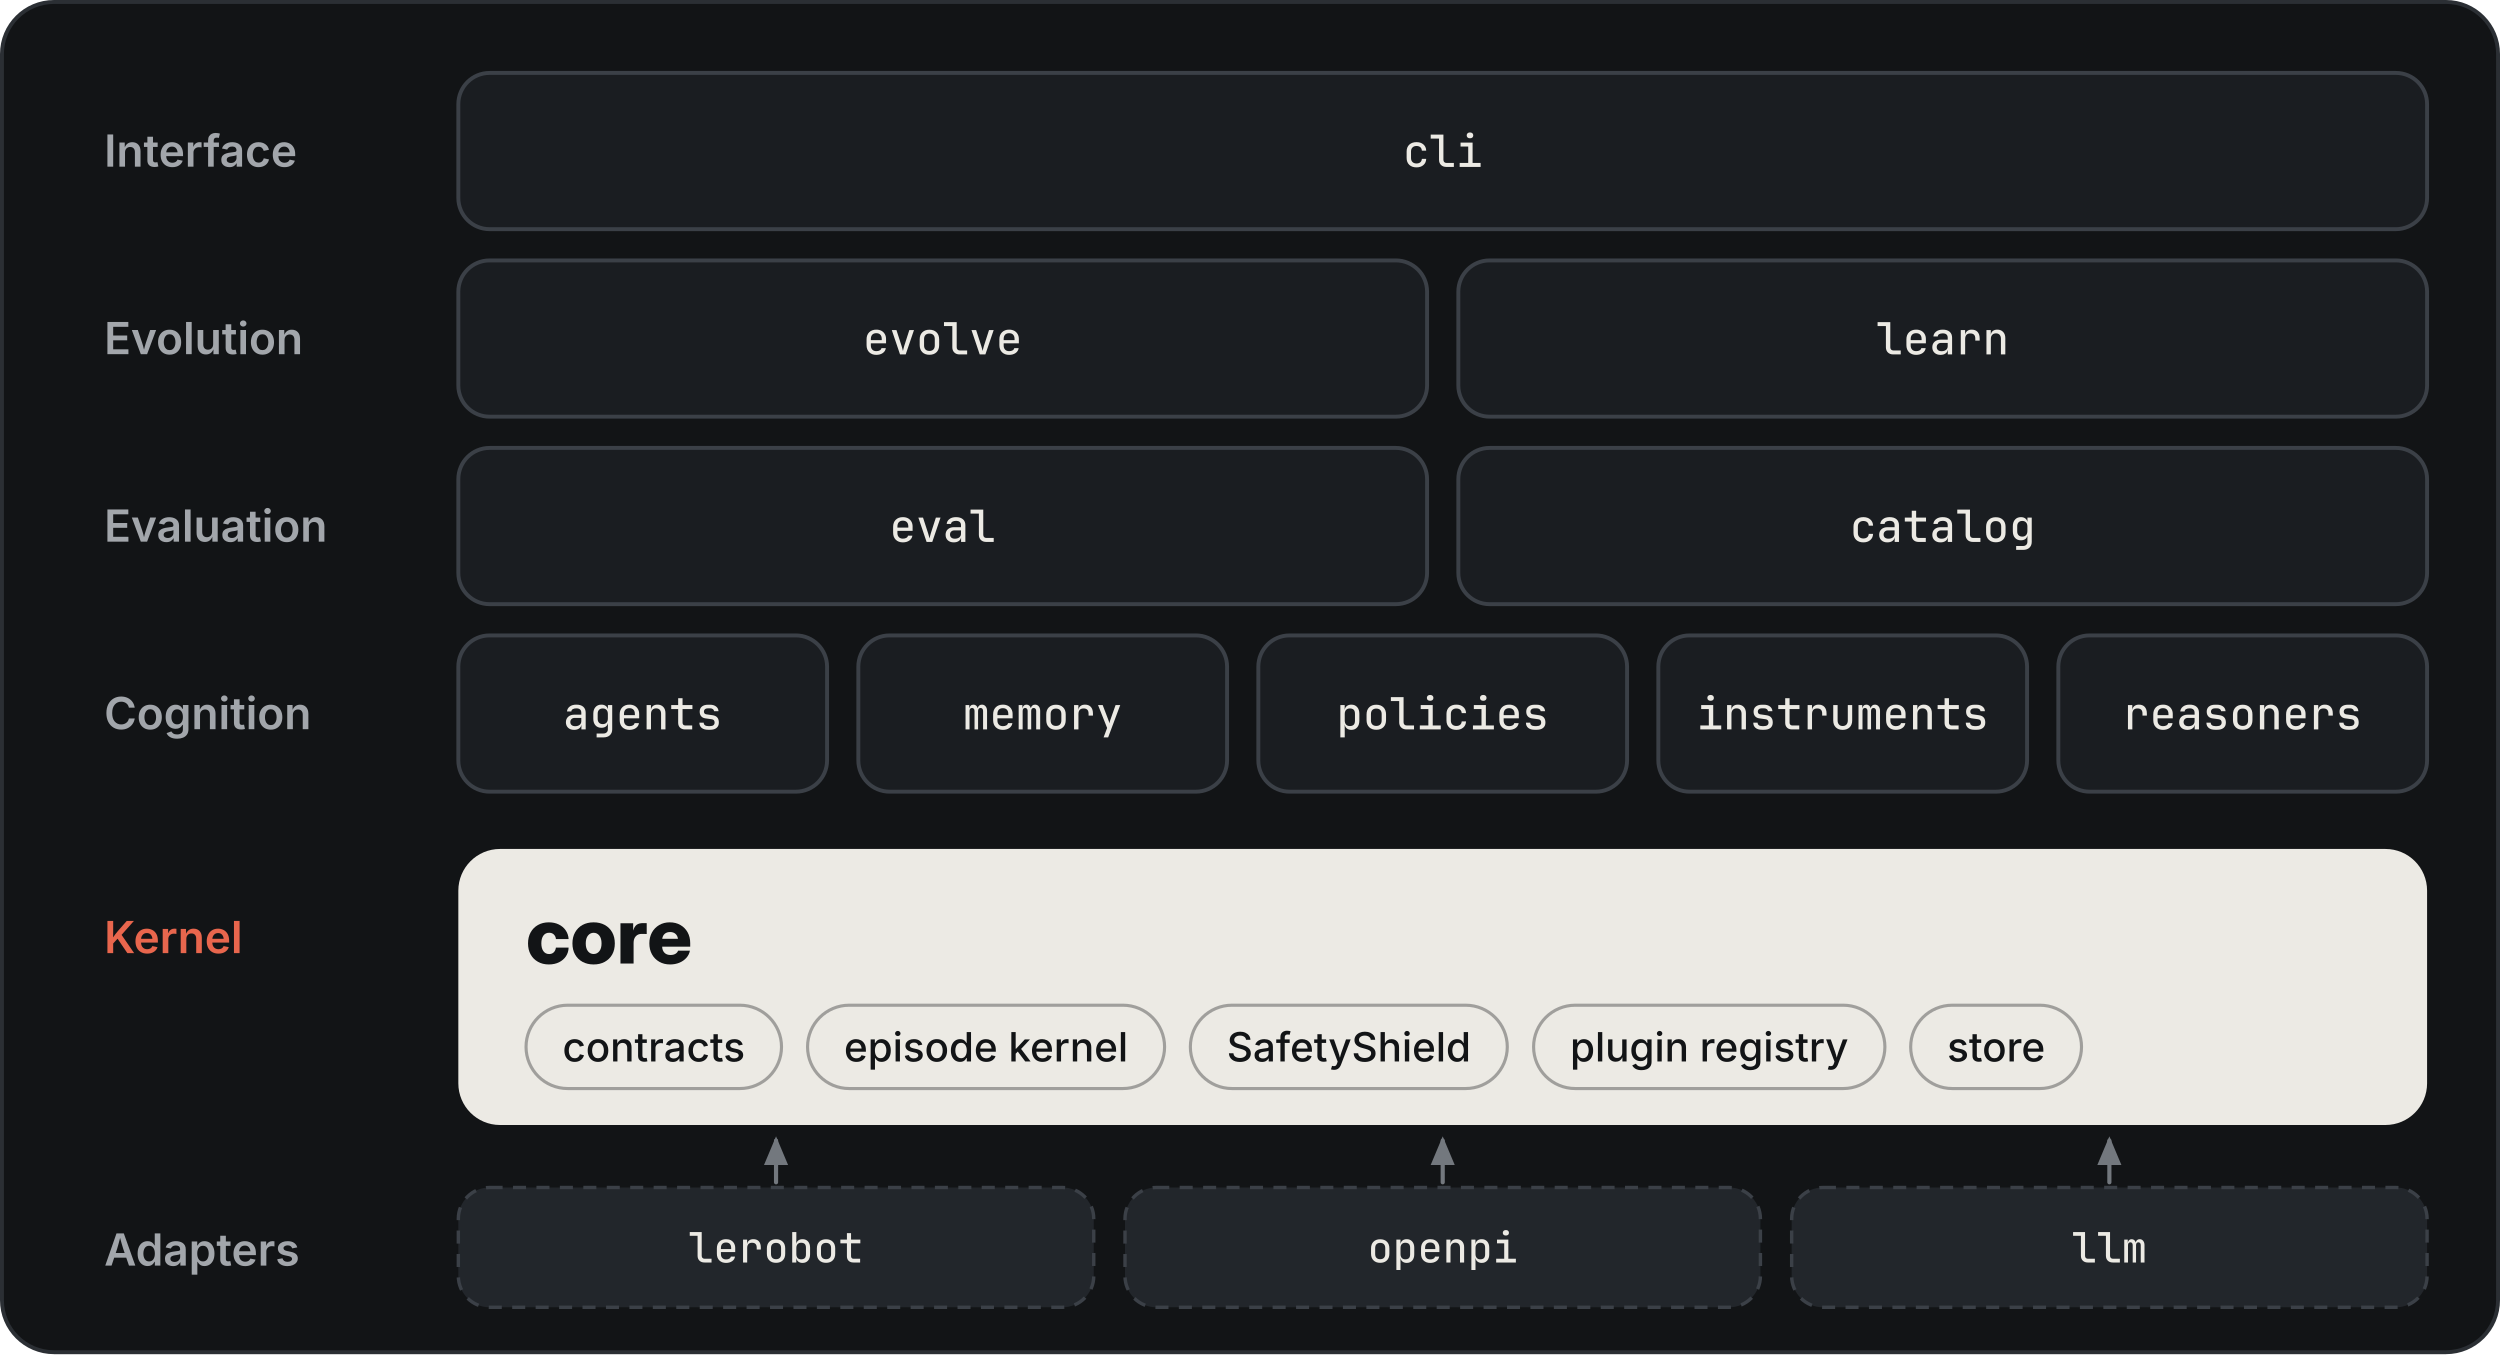
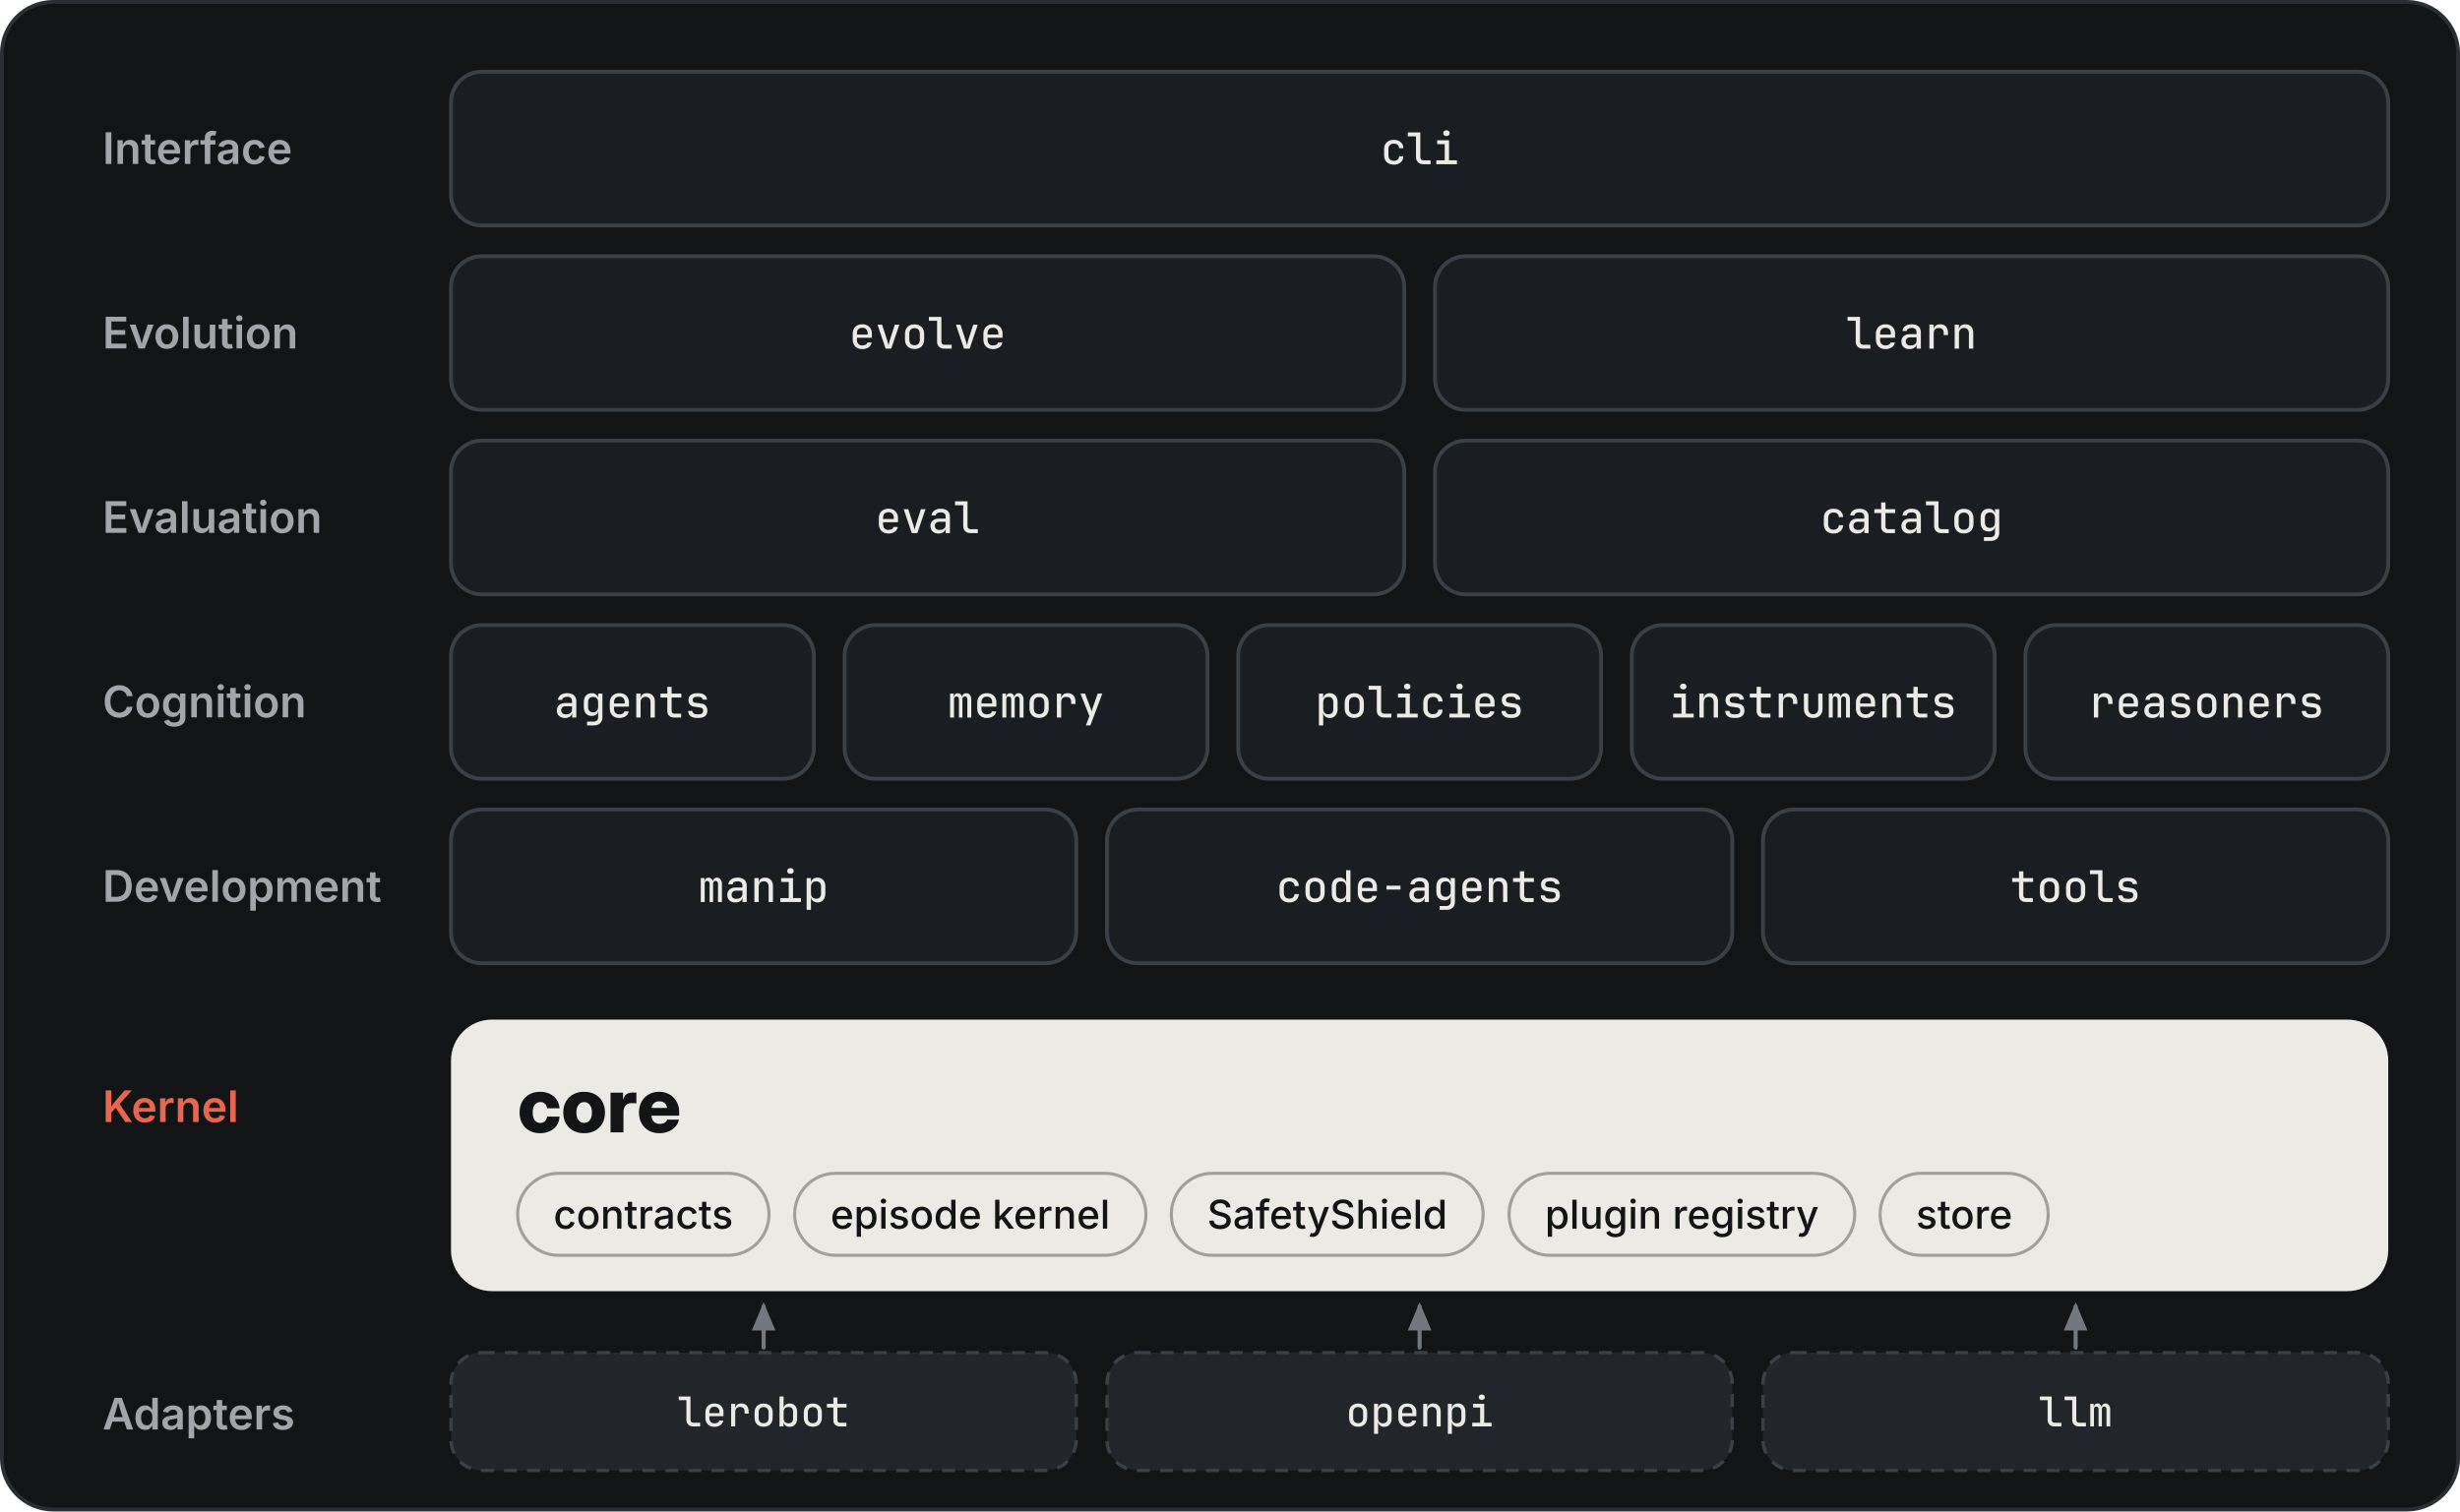
- <svg xmlns="http://www.w3.org/2000/svg" viewBox="0 0 960 520" width="960" height="520" role="img" aria-labelledby="t d">
+ <svg xmlns="http://www.w3.org/2000/svg" viewBox="0 0 960 590" width="960" height="590" role="img" aria-labelledby="t d">
  <defs>
    <path id="dx586" d="M598 -24Q434 -24 312 46Q189 115 120 239Q52 363 52 528Q52 692 120 816Q189 941 312 1010Q435 1080 598 1080Q745 1080 859 1024Q973 968 1040 869Q1108 770 1116 641H784Q776 716 728 762Q681 807 605 807Q508 807 454 732Q401 658 401 528Q401 398 455 324Q509 249 605 249Q681 249 727 295Q773 341 783 418H1116Q1112 289 1046 190Q979 90 864 33Q748 -24 598 -24Z" />
    <path id="dx614" d="M596 -24Q434 -24 312 47Q189 118 120 242Q52 367 52 528Q52 689 120 814Q189 938 310 1009Q431 1080 587 1080Q746 1080 866 1010Q987 941 1055 818Q1123 696 1123 536V443H388Q391 342 448 283Q506 224 608 224Q684 224 736 255Q787 286 806 338H1115Q1096 232 1023 150Q950 68 840 22Q729 -24 596 -24ZM390 649H802Q790 732 736 779Q682 826 596 826Q509 826 455 779Q401 732 390 649Z" />
    <path id="dx790" d="M608 -24Q442 -24 317 44Q192 112 122 236Q52 360 52 528Q52 694 122 818Q192 943 317 1012Q442 1080 608 1080Q773 1080 898 1012Q1024 943 1094 818Q1163 694 1163 528Q1163 360 1094 236Q1024 113 898 44Q773 -24 608 -24ZM608 250Q698 250 756 322Q815 394 815 528Q815 662 756 734Q698 806 608 806Q518 806 460 734Q401 662 401 528Q401 394 459 322Q517 250 608 250Z" />
    <path id="dx852" d="M96 0V1056H429V870H432Q461 971 522 1016Q584 1060 690 1060Q718 1060 740 1060Q763 1059 784 1058V774Q765 775 725 776Q685 777 648 777Q555 777 498 715Q440 653 440 541V0Z" />
    <path id="m397" d="M665 -25Q414 -25 265 92Q116 210 106 414H335Q345 292 440 234Q535 175 664 175Q806 175 899 241Q992 307 992 415Q992 512 910 560Q829 607 709 639L535 687Q352 736 250 832Q147 928 147 1081Q147 1210 216 1306Q286 1403 406 1456Q525 1510 675 1510Q828 1510 944 1456Q1061 1403 1128 1310Q1194 1216 1197 1098H975Q964 1200 880 1256Q797 1312 670 1312Q535 1312 455 1250Q375 1189 375 1094Q375 1023 418 980Q461 936 524 910Q586 885 643 870L788 832Q859 814 934 784Q1010 753 1074 704Q1138 656 1178 584Q1217 513 1217 412Q1217 286 1152 187Q1087 88 964 32Q840 -25 665 -25Z" />
    <path id="m507" d="M461 -25Q354 -25 268 14Q183 54 133 130Q83 206 83 316Q83 411 120 472Q157 534 219 570Q281 605 358 623Q434 641 513 650Q661 667 728 680Q795 692 795 751V757Q795 850 740 902Q686 953 581 953Q471 953 408 905Q345 857 322 800L115 854Q153 954 224 1015Q295 1076 386 1104Q478 1132 578 1132Q645 1132 721 1116Q797 1100 864 1058Q931 1017 973 940Q1015 863 1015 742V0H802V153H791Q758 87 678 31Q597 -25 461 -25ZM510 152Q599 152 663 188Q727 223 762 280Q796 337 796 403V546Q780 530 728 518Q675 507 617 499Q559 491 525 487Q432 474 366 436Q299 399 299 313Q299 233 358 192Q418 152 510 152Z" />
    <path id="m586" d="M618 -23Q460 -23 343 49Q226 121 161 250Q96 380 96 553Q96 727 161 858Q226 988 343 1060Q460 1132 618 1132Q792 1132 918 1044Q1045 957 1086 802L877 752Q854 839 788 892Q721 946 619 946Q518 946 452 893Q385 840 352 750Q320 661 320 553Q320 446 352 358Q385 269 452 216Q518 163 619 163Q723 163 791 218Q859 274 881 365L1089 315Q1048 157 921 67Q794 -23 618 -23Z" />
    <path id="m597" d="M564 -22Q428 -22 322 47Q217 116 156 246Q96 376 96 556Q96 738 157 867Q218 996 324 1064Q429 1132 564 1132Q668 1132 732 1098Q796 1063 832 1016Q867 970 886 936H898V1490H1118V0H904V175H886Q866 139 830 93Q793 47 729 12Q665 -22 564 -22ZM612 165Q752 165 827 274Q902 383 902 558Q902 732 828 838Q754 945 612 945Q515 945 450 894Q386 843 354 756Q321 668 321 558Q321 447 354 358Q387 269 452 217Q517 165 612 165Z" />
    <path id="m614" d="M630 -23Q465 -23 345 48Q225 119 160 248Q96 377 96 551Q96 723 160 854Q223 985 339 1058Q455 1132 611 1132Q738 1132 852 1076Q967 1019 1038 896Q1110 772 1110 570V492H317Q323 330 409 244Q495 159 632 159Q724 159 790 199Q857 239 886 317L1093 268Q1053 137 931 57Q809 -23 630 -23ZM318 656H892Q880 788 810 869Q739 950 612 950Q480 950 404 864Q327 777 318 656Z" />
    <path id="m647" d="M702 1118V939H452V0H232V939H20V1118H232V1246Q232 1350 278 1420Q325 1490 400 1525Q476 1560 565 1560Q631 1560 678 1550Q726 1539 749 1530L698 1352Q682 1356 658 1362Q634 1368 600 1368Q521 1368 486 1329Q452 1290 452 1216V1118Z" />
    <path id="m658" d="M616 -442Q422 -442 305 -371Q188 -300 141 -199L325 -112Q345 -144 378 -180Q412 -215 468 -240Q525 -265 615 -265Q742 -265 822 -204Q902 -144 902 -15V203H883Q863 166 828 123Q792 80 728 48Q665 17 563 17Q431 17 326 79Q220 141 158 262Q96 384 96 563Q96 741 158 868Q219 996 325 1064Q431 1132 566 1132Q669 1132 734 1098Q798 1063 834 1017Q871 971 890 936H906V1118H1121V-16Q1121 -163 1054 -257Q987 -351 873 -396Q759 -442 616 -442ZM614 200Q754 200 828 297Q903 394 903 566Q903 734 830 840Q756 945 614 945Q517 945 452 894Q386 844 354 758Q321 673 321 566Q321 402 396 301Q470 200 614 200Z" />
    <path id="m670" d="M368 662V0H148V1490H366V917Q419 1028 504 1080Q589 1132 704 1132Q875 1132 980 1024Q1085 917 1085 710V0H864V683Q864 804 801 872Q738 940 628 940Q516 940 442 868Q368 795 368 662Z" />
    <path id="m689" d="M148 0V1118H368V0ZM259 1289Q202 1289 162 1327Q121 1365 121 1419Q121 1474 162 1512Q202 1550 259 1550Q316 1550 357 1512Q398 1474 398 1419Q398 1365 357 1327Q316 1289 259 1289Z" />
    <path id="m727" d="M148 0V1490H368V646H388L829 1118H1093L643 636L1124 0H852L475 501L368 394V0Z" />
    <path id="m736" d="M368 1490V0H148V1490Z" />
    <path id="m773" d="M368 662V0H148V1118H358L359 903Q411 1021 498 1076Q586 1132 704 1132Q875 1132 980 1024Q1084 917 1084 710V0H864V683Q864 804 801 872Q738 940 628 940Q516 940 442 868Q368 795 368 662Z" />
    <path id="m790" d="M618 -23Q461 -23 344 49Q226 121 161 250Q96 380 96 553Q96 727 161 858Q226 988 344 1060Q461 1132 618 1132Q776 1132 894 1060Q1011 988 1076 858Q1141 727 1141 553Q1141 380 1076 250Q1011 121 894 49Q776 -23 618 -23ZM618 163Q720 163 786 216Q853 270 886 358Q918 447 918 553Q918 660 886 750Q853 839 786 892Q720 946 618 946Q517 946 451 892Q385 839 352 750Q320 660 320 553Q320 447 352 358Q385 270 451 216Q517 163 618 163Z" />
    <path id="m843" d="M148 -418V1118H362V936H380Q399 970 434 1016Q470 1063 534 1098Q598 1132 703 1132Q837 1132 942 1064Q1048 996 1109 867Q1170 738 1170 556Q1170 376 1110 246Q1050 116 944 47Q839 -22 703 -22Q601 -22 537 12Q473 47 436 93Q400 139 380 175H368V-418ZM654 165Q750 165 814 217Q879 269 912 358Q945 447 945 558Q945 668 912 756Q880 843 816 894Q751 945 654 945Q512 945 438 838Q364 732 364 558Q364 383 439 274Q514 165 654 165Z" />
    <path id="m852" d="M148 0V1118H361V938H373Q403 1029 480 1082Q558 1134 656 1134Q677 1134 704 1132Q732 1130 749 1128V918Q737 921 703 926Q669 930 634 930Q519 930 444 860Q368 789 368 679V0Z" />
    <path id="m871" d="M549 -23Q367 -23 248 56Q128 134 98 283L305 326Q350 155 551 155Q658 155 720 200Q783 244 783 306Q783 412 626 447L438 490Q130 559 130 799Q130 899 186 974Q241 1049 338 1090Q436 1132 563 1132Q744 1132 847 1054Q950 977 986 853L789 810Q768 869 716 914Q664 958 565 958Q474 958 413 917Q352 876 352 813Q352 757 392 722Q433 688 525 667L705 627Q1010 558 1010 325Q1010 223 952 144Q893 66 789 22Q685 -23 549 -23Z" />
    <path id="m889" d="M626 1118V939H403V302Q403 235 432 204Q460 172 525 172Q543 172 570 176Q598 180 618 184L657 8Q622 -4 582 -10Q541 -15 503 -15Q351 -15 267 64Q183 142 183 284V939H20V1118H183V1384H403V1118Z" />
    <path id="m915" d="M529 -14Q358 -14 253 94Q148 201 148 408V1118H368V435Q368 314 432 246Q495 178 604 178Q716 178 790 250Q864 323 864 456V1118H1085V0H874L873 217Q820 95 732 40Q645 -14 529 -14Z" />
    <path id="m998" d="M133 -402 187 -223 212 -229Q297 -252 356 -224Q416 -195 447 -87L471 -5L46 1118H284L505 483Q530 409 549 337Q568 265 586 193Q605 265 625 338Q645 410 671 483L896 1118H1132L646 -155Q595 -289 508 -358Q422 -426 287 -426Q235 -426 194 -418Q154 -411 133 -402Z" />
    <path id="mono189" d="M249 -10Q164 -10 114 38Q65 85 65 162Q65 239 116 286Q168 333 252 333H413V375Q413 476 301 476Q251 476 220 458Q190 439 188 406H90Q95 473 151 516Q207 560 301 560Q402 560 457 512Q512 464 512 377V0H415V101H413Q406 50 362 20Q319 -10 249 -10ZM275 73Q338 73 376 104Q413 134 413 187V260H261Q218 260 192 234Q165 209 165 167Q165 124 194 98Q223 73 275 73Z" />
    <path id="mono214" d="M337 -10Q275 -10 235 21Q195 52 186 107V0H88V730H187V572L185 444Q194 498 234 529Q275 560 337 560Q419 560 468 504Q517 449 517 354V196Q517 101 468 46Q419 -10 337 -10ZM302 76Q357 76 388 104Q418 133 418 197V353Q418 417 388 446Q357 474 302 474Q249 474 218 441Q187 408 187 348V202Q187 142 218 109Q249 76 302 76Z" />
    <path id="mono215" d="M308 -10Q207 -10 146 46Q85 103 85 202V349Q85 447 146 504Q207 560 308 560Q405 560 464 508Q524 457 527 368H429Q426 418 394 446Q361 473 308 473Q251 473 218 440Q184 408 184 349V202Q184 142 218 110Q251 78 308 78Q362 78 394 105Q426 132 429 182H527Q524 93 464 42Q405 -10 308 -10Z" />
+     <path id="mono221" d="M264 -10Q181 -10 132 46Q83 101 83 196V354Q83 449 132 504Q181 560 264 560Q325 560 366 529Q406 498 415 444L413 572V730H512V0H414V107Q405 52 365 21Q325 -10 264 -10ZM298 76Q351 76 382 109Q413 142 413 202V348Q413 408 382 441Q351 474 298 474Q243 474 212 446Q182 417 182 353V197Q182 133 212 104Q243 76 298 76Z" />
    <path id="mono225" d="M300 -10Q201 -10 140 49Q80 108 80 210V340Q80 442 140 501Q201 560 300 560Q366 560 416 534Q465 507 492 460Q520 412 520 349V250H177V202Q177 142 210 108Q243 74 300 74Q348 74 379 92Q410 110 416 142H515Q505 72 446 31Q387 -10 300 -10ZM177 349V323H423V349Q423 412 391 446Q359 480 300 480Q241 480 209 446Q177 412 177 349Z" />
    <path id="mono245" d="M159 -180V-92H314Q359 -92 386 -66Q413 -41 413 3V49L415 144H414Q404 93 366 65Q327 37 267 37Q182 37 133 92Q84 146 84 241V354Q84 449 133 504Q182 560 267 560Q325 560 364 532Q402 504 413 455H414V550H511V2Q511 -82 458 -131Q405 -180 314 -180ZM298 120Q351 120 382 153Q413 186 413 246V349Q413 408 382 441Q351 474 298 474Q243 474 213 442Q183 411 183 357V237Q183 183 213 152Q243 120 298 120Z" />
    <path id="mono255" d="M83 0V90H276V460H103V550H375V90H556V0ZM316 647Q282 647 262 664Q242 682 242 712Q242 743 262 761Q282 779 316 779Q350 779 370 761Q390 743 390 712Q390 682 370 664Q350 647 316 647Z" />
    <path id="mono275" d="M382 0Q307 0 262 44Q217 88 217 161V640H29V730H316V162Q316 129 334 110Q353 90 385 90H552V0Z" />
    <path id="mono282" d="M57 0V550H141V475H144Q148 513 172 536Q197 560 235 560Q272 560 297 538Q322 516 333 479Q339 517 364 538Q389 560 427 560Q479 560 511 520Q543 481 543 418V0H453V417Q453 448 438 466Q422 485 396 485Q370 485 355 467Q340 449 340 417V0H260V417Q260 448 245 466Q230 485 204 485Q178 485 162 467Q147 449 147 417V0Z" />
    <path id="mono283" d="M88 0V550H186V445H187Q194 499 232 530Q271 560 334 560Q416 560 465 508Q514 456 514 368V0H415V352Q415 412 385 444Q355 476 303 476Q249 476 218 442Q187 409 187 349V0Z" />
    <path id="mono290" d="M300 -8Q199 -8 140 50Q80 108 80 212V338Q80 442 140 500Q199 558 300 558Q401 558 460 500Q520 442 520 338V212Q520 108 460 50Q401 -8 300 -8ZM300 79Q356 79 388 110Q421 142 421 203V347Q421 408 388 440Q356 471 300 471Q244 471 212 440Q179 408 179 347V203Q179 142 212 110Q244 79 300 79Z" />
    <path id="mono317" d="M88 -180V550H186V444H187Q195 498 235 529Q275 560 337 560Q419 560 468 504Q517 449 517 354V197Q517 101 468 46Q419 -10 337 -10Q276 -10 236 21Q196 52 187 106H185L187 -21V-180ZM302 76Q357 76 388 104Q418 133 418 197V353Q418 417 388 446Q357 474 302 474Q249 474 218 441Q187 408 187 348V202Q187 142 218 109Q249 76 302 76Z" />
    <path id="mono320" d="M108 0V550H206V444H207Q215 498 254 529Q292 560 356 560Q441 560 488 508Q535 455 535 360V312H436V359Q436 474 323 474Q266 474 236 441Q207 408 207 347V0Z" />
    <path id="mono324" d="M278 -8Q184 -8 132 34Q80 76 80 152H178Q178 116 204 96Q231 75 278 75H322Q371 75 398 96Q424 117 424 155Q424 222 358 230L210 251Q151 260 119 300Q87 339 87 402Q87 476 137 517Q187 558 277 558H321Q405 558 457 518Q509 478 512 412H412Q410 440 386 458Q362 477 321 477H277Q232 477 208 457Q183 437 183 403Q183 348 238 341L377 321Q520 302 520 155Q520 77 468 34Q417 -8 322 -8Z" />
    <path id="mono332" d="M355 0Q284 0 242 41Q201 82 201 150V460H44V550H201V705H300V550H523V460H300V151Q300 124 316 107Q331 90 357 90H518V0Z" />
    <path id="mono337" d="M299 -10Q202 -10 144 47Q86 104 86 202V550H185V202Q185 144 216 110Q246 77 299 77Q353 77 384 110Q415 144 415 202V550H514V202Q514 104 456 47Q397 -10 299 -10Z" />
    <path id="mono361" d="M236 0 50 550H155L272 189Q282 157 290 126Q298 96 302 78Q306 96 313 126Q320 157 330 189L446 550H551L364 0Z" />
    <path id="mono368" d="M175 -180 255 33 50 550H155L279 225Q287 204 295 180Q303 156 306 138Q309 156 316 180Q323 204 331 225L446 550H551L278 -180Z" />
+     <path id="mono855" d="M140 286V375H460V286Z" />
    <path id="sb197" d="M417 1490V0H150V1490Z" />
    <path id="sb2" d="M50 0 570 1490H909L1441 0H1148L1021 369H464L342 0ZM535 584H948L883 774Q850 877 814 1002Q779 1127 737 1282Q697 1126 663 1000Q629 873 598 774Z" />
    <path id="sb271" d="M150 0V1490H417V1048L413 729Q465 809 523 884Q581 959 654 1044L1045 1490H1377L805 845L1387 0H1072L620 668L417 447V0Z" />
    <path id="sb507" d="M450 -23Q344 -23 259 16Q174 54 125 129Q76 204 76 314Q76 440 138 510Q199 579 296 610Q394 642 502 653Q648 669 713 682Q778 696 778 754V759Q778 841 728 886Q678 932 583 932Q485 932 427 889Q369 846 349 791L108 840Q157 988 286 1060Q414 1132 582 1132Q661 1132 742 1114Q822 1095 889 1052Q956 1008 997 934Q1038 859 1038 747V0H789V154H779Q742 82 661 30Q580 -23 450 -23ZM517 170Q637 170 708 239Q780 308 780 401V533Q762 519 716 508Q670 498 618 490Q567 483 533 478Q445 466 386 430Q328 394 328 317Q328 245 381 208Q434 170 517 170Z" />
    <path id="sb586" d="M623 -23Q460 -23 340 50Q220 122 154 252Q89 381 89 553Q89 727 154 858Q220 988 340 1060Q460 1132 623 1132Q810 1132 940 1038Q1069 945 1105 781L862 730Q841 817 780 869Q719 921 625 921Q489 921 422 816Q354 711 354 554Q354 451 384 368Q414 285 474 236Q534 188 625 188Q721 188 782 242Q844 297 865 387L1108 336Q1072 169 942 73Q812 -23 623 -23Z" />
    <path id="sb597" d="M550 -20Q418 -20 314 48Q209 115 149 244Q89 373 89 557Q89 743 150 872Q211 1000 316 1066Q420 1132 549 1132Q649 1132 712 1098Q776 1065 813 1018Q850 972 870 933H881V1490H1141V0H886V177H870Q849 137 811 91Q773 45 710 12Q646 -20 550 -20ZM621 194Q748 194 817 294Q886 395 886 558Q886 721 818 820Q749 918 621 918Q489 918 422 816Q355 714 355 558Q355 401 422 298Q490 194 621 194Z" />
    <path id="sb614" d="M632 -23Q463 -23 342 48Q220 119 154 248Q89 377 89 552Q89 724 154 854Q218 985 336 1058Q455 1132 615 1132Q751 1132 868 1072Q984 1013 1055 888Q1126 764 1126 568V486H348Q353 337 432 259Q510 181 635 181Q721 181 782 218Q844 255 870 326L1109 277Q1069 142 944 60Q818 -23 632 -23ZM349 663H873Q861 783 796 856Q732 928 616 928Q497 928 428 852Q358 775 349 663Z" />
    <path id="sb647" d="M726 1118V914H484V0H225V914H20V1118H225V1225Q225 1336 272 1410Q319 1485 398 1522Q476 1560 572 1560Q641 1560 694 1549Q747 1538 772 1529L719 1327Q702 1332 678 1338Q653 1343 620 1343Q547 1343 516 1307Q484 1271 484 1205V1118Z" />
    <path id="sb658" d="M620 -442Q418 -442 296 -368Q174 -294 132 -183L352 -104Q378 -152 438 -198Q497 -244 619 -244Q740 -244 813 -188Q886 -131 886 -11V200H864Q844 160 807 117Q770 74 708 46Q646 17 549 17Q421 17 316 78Q212 138 150 259Q89 380 89 562Q89 745 150 872Q212 1000 317 1066Q422 1132 551 1132Q650 1132 714 1099Q778 1066 816 1020Q854 973 874 933H888V1118H1143V-3Q1143 -153 1075 -250Q1007 -347 889 -394Q771 -442 620 -442ZM622 222Q749 222 818 313Q887 404 887 564Q887 723 819 820Q751 918 622 918Q490 918 422 817Q355 716 355 564Q355 409 423 316Q491 222 622 222Z" />
    <path id="sb689" d="M138 0V1118H398V0ZM268 1276Q206 1276 162 1318Q117 1359 117 1419Q117 1478 162 1520Q206 1561 268 1561Q331 1561 376 1520Q420 1478 420 1419Q420 1359 376 1318Q331 1276 268 1276Z" />
    <path id="sb73" d="M785 -20Q589 -20 435 71Q281 162 192 333Q103 504 103 744Q103 985 192 1156Q282 1328 436 1419Q590 1510 785 1510Q948 1510 1082 1449Q1215 1388 1302 1272Q1389 1157 1413 994H1144Q1119 1126 1021 1198Q923 1271 789 1271Q606 1271 488 1134Q371 998 371 744Q371 487 489 353Q607 219 788 219Q922 219 1020 292Q1119 364 1144 496H1414Q1393 353 1311 236Q1229 119 1095 50Q961 -20 785 -20Z" />
    <path id="sb736" d="M398 1490V0H138V1490Z" />
+     <path id="sb766" d="M138 0V1118H382L390 905Q434 1024 520 1080Q607 1136 707 1136Q921 1136 994 893Q1039 1014 1136 1075Q1233 1136 1351 1136Q1502 1136 1604 1038Q1706 940 1706 754V0H1446V714Q1446 818 1389 866Q1332 914 1252 914Q1157 914 1103 855Q1049 796 1049 702V0H795V726Q795 811 742 862Q689 914 606 914Q520 914 459 856Q398 797 398 685V0Z" />
    <path id="sb773" d="M398 655V0H138V1118H384L387 895Q487 1132 733 1132Q906 1132 1010 1022Q1115 912 1115 711V0H855V671Q855 783 797 847Q739 911 637 911Q533 911 466 844Q398 777 398 655Z" />
    <path id="sb790" d="M623 -23Q460 -23 340 50Q220 122 154 252Q89 381 89 553Q89 727 154 858Q220 988 340 1060Q460 1132 623 1132Q786 1132 906 1060Q1026 988 1092 858Q1158 727 1158 553Q1158 381 1092 252Q1026 122 906 50Q786 -23 623 -23ZM623 188Q714 188 774 237Q834 286 864 369Q894 452 894 554Q894 657 864 740Q834 823 774 872Q714 921 623 921Q533 921 473 872Q413 823 384 740Q354 657 354 554Q354 452 384 369Q413 286 473 237Q533 188 623 188Z" />
+     <path id="sb84" d="M654 0H150V1490H664Q886 1490 1046 1400Q1205 1311 1290 1144Q1375 978 1375 747Q1375 514 1290 346Q1204 179 1042 90Q881 0 654 0ZM417 231H641Q1112 231 1112 747Q1112 1259 648 1259H417Z" />
    <path id="sb843" d="M138 -418V1118H392V933H409Q428 972 465 1018Q502 1065 566 1098Q630 1132 729 1132Q858 1132 962 1066Q1067 1000 1128 872Q1190 743 1190 557Q1190 373 1130 244Q1069 115 965 48Q861 -20 728 -20Q632 -20 568 12Q505 45 467 91Q429 137 409 177H398V-418ZM658 194Q788 194 856 298Q923 401 923 558Q923 714 856 816Q790 918 658 918Q529 918 461 820Q393 721 393 558Q393 395 462 294Q531 194 658 194Z" />
    <path id="sb852" d="M138 0V1118H390V931H402Q432 1028 507 1080Q582 1133 678 1133Q728 1133 773 1126V887Q757 891 721 896Q685 900 650 900Q541 900 470 832Q398 765 398 658V0Z" />
    <path id="sb871" d="M561 -23Q368 -23 242 60Q117 142 88 294L331 340Q375 176 566 176Q662 176 718 214Q775 253 775 310Q775 405 624 438L433 479Q119 547 119 792Q119 896 176 972Q233 1048 334 1090Q436 1132 570 1132Q760 1132 870 1053Q981 974 1015 844L783 798Q763 856 713 897Q663 938 573 938Q491 938 435 902Q379 865 379 808Q379 759 416 728Q452 696 538 677L728 637Q1041 570 1041 335Q1041 229 980 148Q919 68 810 22Q702 -23 561 -23Z" />
    <path id="sb889" d="M655 1118V914H439V315Q439 254 464 226Q490 197 550 197Q568 197 597 202Q626 206 645 210L686 9Q643 -4 598 -10Q553 -15 512 -15Q351 -15 265 65Q179 145 179 293V914H20V1118H179V1384H439V1118Z" />
    <path id="sb915" d="M521 -14Q348 -14 243 96Q138 206 138 407V1118H398V447Q398 335 456 271Q515 207 617 207Q721 207 788 274Q855 341 855 463V1118H1116V0H869L867 224Q767 -14 521 -14Z" />
    <path id="sb95" d="M150 0V1490H1118V1265H417V863H1066V641H417V225H1122V0Z" />
    <path id="sb980" d="M455 0 39 1118H317L521 510Q546 436 566 361Q585 286 604 210Q622 286 641 361Q660 436 685 510L888 1118H1164L746 0Z" />
    <marker id="m73787e" viewBox="0 0 10 10" refX="8.5" refY="5" markerWidth="11" markerHeight="11" orient="auto-start-reverse" markerUnits="userSpaceOnUse">
      <path d="M0,0.8 L10,5 L0,9.2 z" fill="#73787e" />
    </marker>
  </defs>
-   <rect x="0.75" y="0.75" width="958.5" height="518.5" rx="20" fill="#121416" stroke="#2b2f34" stroke-width="1.5" />
+   <rect x="0.75" y="0.75" width="958.5" height="588.5" rx="20" fill="#121416" stroke="#2b2f34" stroke-width="1.5" />
  <g transform="translate(40.0 64.0) scale(0.0083 -0.0083)" fill="#a2a6ab">
    <use href="#sb197" x="0" />
    <use href="#sb773" x="567" />
    <use href="#sb889" x="1820" />
    <use href="#sb614" x="2523" />
    <use href="#sb852" x="3734" />
    <use href="#sb647" x="4584" />
    <use href="#sb507" x="5343" />
    <use href="#sb586" x="6519" />
    <use href="#sb614" x="7712" />
  </g>
  <rect x="176.0" y="28.0" width="756.0" height="60.0" rx="12" fill="#1a1d21" stroke="#3b4047" stroke-width="1.5" />
  <g transform="translate(538.7 64.1) scale(0.017 -0.017)" fill="#eceae4">
    <use href="#mono215" x="0" />
    <use href="#mono275" x="600" />
    <use href="#mono255" x="1200" />
  </g>
  <g transform="translate(40.0 136.0) scale(0.0083 -0.0083)" fill="#a2a6ab">
    <use href="#sb95" x="0" />
    <use href="#sb980" x="1240" />
    <use href="#sb790" x="2404" />
    <use href="#sb736" x="3651" />
    <use href="#sb915" x="4187" />
    <use href="#sb889" x="5441" />
    <use href="#sb689" x="6164" />
    <use href="#sb790" x="6700" />
    <use href="#sb773" x="7947" />
  </g>
  <rect x="176.0" y="100.0" width="372.0" height="60.0" rx="12" fill="#1a1d21" stroke="#3b4047" stroke-width="1.5" />
  <g transform="translate(331.4 136.1) scale(0.017 -0.017)" fill="#eceae4">
    <use href="#mono225" x="0" />
    <use href="#mono361" x="600" />
    <use href="#mono290" x="1200" />
    <use href="#mono275" x="1800" />
    <use href="#mono361" x="2400" />
    <use href="#mono225" x="3000" />
  </g>
  <rect x="560.0" y="100.0" width="372.0" height="60.0" rx="12" fill="#1a1d21" stroke="#3b4047" stroke-width="1.5" />
  <g transform="translate(720.5 136.1) scale(0.017 -0.017)" fill="#eceae4">
    <use href="#mono275" x="0" />
    <use href="#mono225" x="600" />
    <use href="#mono189" x="1200" />
    <use href="#mono320" x="1800" />
    <use href="#mono283" x="2400" />
  </g>
  <g transform="translate(40.0 208.0) scale(0.0083 -0.0083)" fill="#a2a6ab">
    <use href="#sb95" x="0" />
    <use href="#sb980" x="1240" />
    <use href="#sb507" x="2425" />
    <use href="#sb736" x="3601" />
    <use href="#sb915" x="4137" />
    <use href="#sb507" x="5391" />
    <use href="#sb889" x="6567" />
    <use href="#sb689" x="7290" />
    <use href="#sb790" x="7826" />
    <use href="#sb773" x="9073" />
  </g>
  <rect x="176.0" y="172.0" width="372.0" height="60.0" rx="12" fill="#1a1d21" stroke="#3b4047" stroke-width="1.5" />
  <g transform="translate(341.6 208.1) scale(0.017 -0.017)" fill="#eceae4">
    <use href="#mono225" x="0" />
    <use href="#mono361" x="600" />
    <use href="#mono189" x="1200" />
    <use href="#mono275" x="1800" />
  </g>
  <rect x="560.0" y="172.0" width="372.0" height="60.0" rx="12" fill="#1a1d21" stroke="#3b4047" stroke-width="1.5" />
  <g transform="translate(710.3 208.1) scale(0.017 -0.017)" fill="#eceae4">
    <use href="#mono215" x="0" />
    <use href="#mono189" x="600" />
    <use href="#mono332" x="1200" />
    <use href="#mono189" x="1800" />
    <use href="#mono275" x="2400" />
    <use href="#mono290" x="3000" />
    <use href="#mono245" x="3600" />
  </g>
  <g transform="translate(40.0 280.0) scale(0.0083 -0.0083)" fill="#a2a6ab">
    <use href="#sb73" x="0" />
    <use href="#sb790" x="1509" />
    <use href="#sb658" x="2756" />
    <use href="#sb773" x="4037" />
    <use href="#sb689" x="5290" />
    <use href="#sb889" x="5826" />
    <use href="#sb689" x="6549" />
    <use href="#sb790" x="7085" />
    <use href="#sb773" x="8332" />
  </g>
  <rect x="176.0" y="244.0" width="141.6" height="60.0" rx="12" fill="#1a1d21" stroke="#3b4047" stroke-width="1.5" />
  <g transform="translate(216.2 280.1) scale(0.017 -0.017)" fill="#eceae4">
    <use href="#mono189" x="0" />
    <use href="#mono245" x="600" />
    <use href="#mono225" x="1200" />
    <use href="#mono283" x="1800" />
    <use href="#mono332" x="2400" />
    <use href="#mono324" x="3000" />
  </g>
  <rect x="329.6" y="244.0" width="141.6" height="60.0" rx="12" fill="#1a1d21" stroke="#3b4047" stroke-width="1.5" />
  <g transform="translate(369.8 280.1) scale(0.017 -0.017)" fill="#eceae4">
    <use href="#mono282" x="0" />
    <use href="#mono225" x="600" />
    <use href="#mono282" x="1200" />
    <use href="#mono290" x="1800" />
    <use href="#mono320" x="2400" />
    <use href="#mono368" x="3000" />
  </g>
  <rect x="483.2" y="244.0" width="141.6" height="60.0" rx="12" fill="#1a1d21" stroke="#3b4047" stroke-width="1.5" />
  <g transform="translate(513.2 280.1) scale(0.017 -0.017)" fill="#eceae4">
    <use href="#mono317" x="0" />
    <use href="#mono290" x="600" />
    <use href="#mono275" x="1200" />
    <use href="#mono255" x="1800" />
    <use href="#mono215" x="2400" />
    <use href="#mono255" x="3000" />
    <use href="#mono225" x="3600" />
    <use href="#mono324" x="4200" />
  </g>
  <rect x="636.8" y="244.0" width="141.6" height="60.0" rx="12" fill="#1a1d21" stroke="#3b4047" stroke-width="1.5" />
  <g transform="translate(651.5 280.1) scale(0.017 -0.017)" fill="#eceae4">
    <use href="#mono255" x="0" />
    <use href="#mono283" x="600" />
    <use href="#mono324" x="1200" />
    <use href="#mono332" x="1800" />
    <use href="#mono320" x="2400" />
    <use href="#mono337" x="3000" />
    <use href="#mono282" x="3600" />
    <use href="#mono225" x="4200" />
    <use href="#mono283" x="4800" />
    <use href="#mono332" x="5400" />
    <use href="#mono324" x="6000" />
  </g>
  <rect x="790.4" y="244.0" width="141.6" height="60.0" rx="12" fill="#1a1d21" stroke="#3b4047" stroke-width="1.5" />
  <g transform="translate(815.3 280.1) scale(0.017 -0.017)" fill="#eceae4">
    <use href="#mono320" x="0" />
    <use href="#mono225" x="600" />
    <use href="#mono189" x="1200" />
    <use href="#mono324" x="1800" />
    <use href="#mono290" x="2400" />
    <use href="#mono283" x="3000" />
    <use href="#mono225" x="3600" />
    <use href="#mono320" x="4200" />
    <use href="#mono324" x="4800" />
  </g>
-   <g transform="translate(40.0 366.0) scale(0.0083 -0.0083)" fill="#e8664d">
+   <g transform="translate(40.0 352.0) scale(0.0083 -0.0083)" fill="#a2a6ab">
+     <use href="#sb84" x="0" />
+     <use href="#sb614" x="1479" />
+     <use href="#sb980" x="2652" />
+     <use href="#sb614" x="3816" />
+     <use href="#sb736" x="5027" />
+     <use href="#sb790" x="5563" />
+     <use href="#sb843" x="6810" />
+     <use href="#sb766" x="8088" />
+     <use href="#sb614" x="9932" />
+     <use href="#sb773" x="11143" />
+     <use href="#sb889" x="12396" />
+   </g>
+   <rect x="176.0" y="316.0" width="244.0" height="60.0" rx="12" fill="#1a1d21" stroke="#3b4047" stroke-width="1.5" />
+   <g transform="translate(272.5 352.1) scale(0.017 -0.017)" fill="#eceae4">
+     <use href="#mono282" x="0" />
+     <use href="#mono189" x="600" />
+     <use href="#mono283" x="1200" />
+     <use href="#mono255" x="1800" />
+     <use href="#mono317" x="2400" />
+   </g>
+   <rect x="432.0" y="316.0" width="244.0" height="60.0" rx="12" fill="#1a1d21" stroke="#3b4047" stroke-width="1.5" />
+   <g transform="translate(497.9 352.1) scale(0.017 -0.017)" fill="#eceae4">
+     <use href="#mono215" x="0" />
+     <use href="#mono290" x="600" />
+     <use href="#mono221" x="1200" />
+     <use href="#mono225" x="1800" />
+     <use href="#mono855" x="2400" />
+     <use href="#mono189" x="3000" />
+     <use href="#mono245" x="3600" />
+     <use href="#mono225" x="4200" />
+     <use href="#mono283" x="4800" />
+     <use href="#mono332" x="5400" />
+     <use href="#mono324" x="6000" />
+   </g>
+   <rect x="688.0" y="316.0" width="244.0" height="60.0" rx="12" fill="#1a1d21" stroke="#3b4047" stroke-width="1.5" />
+   <g transform="translate(784.5 352.1) scale(0.017 -0.017)" fill="#eceae4">
+     <use href="#mono332" x="0" />
+     <use href="#mono290" x="600" />
+     <use href="#mono290" x="1200" />
+     <use href="#mono275" x="1800" />
+     <use href="#mono324" x="2400" />
+   </g>
+   <g transform="translate(40.0 438.0) scale(0.0083 -0.0083)" fill="#e8664d">
    <use href="#sb271" x="0" />
    <use href="#sb614" x="1359" />
    <use href="#sb852" x="2570" />
    <use href="#sb773" x="3403" />
    <use href="#sb614" x="4656" />
    <use href="#sb736" x="5867" />
  </g>
-   <rect x="176.0" y="326.0" width="756.0" height="106.0" rx="16" fill="#eceae4" />
-   <g transform="translate(202.0 370.0) scale(0.01465 -0.01465)" fill="#121416">
+   <rect x="176.0" y="398.0" width="756.0" height="106.0" rx="16" fill="#eceae4" />
+   <g transform="translate(202.0 442.0) scale(0.01465 -0.01465)" fill="#121416">
    <use href="#dx586" x="0" />
    <use href="#dx790" x="1164" />
    <use href="#dx852" x="2379" />
    <use href="#dx614" x="3180" />
  </g>
-   <rect x="202.0" y="386.0" width="98.1" height="32.0" rx="16.0" fill="#eceae4" stroke="#a09f9c" stroke-width="1.2" />
-   <g transform="translate(216.0 407.6) scale(0.00757 -0.00757)" fill="#121416">
+   <rect x="202.0" y="458.0" width="98.1" height="32.0" rx="16.0" fill="#eceae4" stroke="#a09f9c" stroke-width="1.2" />
+   <g transform="translate(216.0 479.6) scale(0.00757 -0.00757)" fill="#121416">
    <use href="#m586" x="0" />
    <use href="#m790" x="1182" />
    <use href="#m773" x="2419" />
    <use href="#m889" x="3651" />
    <use href="#m852" x="4348" />
    <use href="#m507" x="5131" />
    <use href="#m586" x="6294" />
    <use href="#m889" x="7476" />
    <use href="#m871" x="8155" />
  </g>
-   <rect x="310.1" y="386.0" width="137.1" height="32.0" rx="16.0" fill="#eceae4" stroke="#a09f9c" stroke-width="1.2" />
-   <g transform="translate(324.1 407.6) scale(0.00757 -0.00757)" fill="#121416">
+   <rect x="310.1" y="458.0" width="137.1" height="32.0" rx="16.0" fill="#eceae4" stroke="#a09f9c" stroke-width="1.2" />
+   <g transform="translate(324.1 479.6) scale(0.00757 -0.00757)" fill="#121416">
    <use href="#m614" x="0" />
    <use href="#m843" x="1203" />
    <use href="#m689" x="2469" />
    <use href="#m871" x="2985" />
    <use href="#m790" x="4088" />
    <use href="#m597" x="5325" />
    <use href="#m614" x="6591" />
    <use href="#m727" x="8340" />
    <use href="#m614" x="9439" />
    <use href="#m852" x="10642" />
    <use href="#m773" x="11460" />
    <use href="#m614" x="12692" />
    <use href="#m736" x="13895" />
  </g>
-   <rect x="457.1" y="386.0" width="121.7" height="32.0" rx="16.0" fill="#eceae4" stroke="#a09f9c" stroke-width="1.2" />
-   <g transform="translate(471.1 407.6) scale(0.00757 -0.00757)" fill="#121416">
+   <rect x="457.1" y="458.0" width="121.7" height="32.0" rx="16.0" fill="#eceae4" stroke="#a09f9c" stroke-width="1.2" />
+   <g transform="translate(471.1 479.6) scale(0.00757 -0.00757)" fill="#121416">
    <use href="#m397" x="0" />
    <use href="#m507" x="1323" />
    <use href="#m647" x="2486" />
    <use href="#m614" x="3208" />
    <use href="#m889" x="4411" />
    <use href="#m998" x="5150" />
    <use href="#m397" x="6328" />
    <use href="#m670" x="7651" />
    <use href="#m689" x="8883" />
    <use href="#m614" x="9399" />
    <use href="#m736" x="10602" />
    <use href="#m597" x="11118" />
  </g>
-   <rect x="588.9" y="386.0" width="134.9" height="32.0" rx="16.0" fill="#eceae4" stroke="#a09f9c" stroke-width="1.2" />
-   <g transform="translate(602.9 407.6) scale(0.00757 -0.00757)" fill="#121416">
+   <rect x="588.9" y="458.0" width="134.9" height="32.0" rx="16.0" fill="#eceae4" stroke="#a09f9c" stroke-width="1.2" />
+   <g transform="translate(602.9 479.6) scale(0.00757 -0.00757)" fill="#121416">
    <use href="#m843" x="0" />
    <use href="#m736" x="1266" />
    <use href="#m915" x="1782" />
    <use href="#m658" x="3014" />
    <use href="#m689" x="4283" />
    <use href="#m773" x="4799" />
    <use href="#m852" x="6577" />
    <use href="#m614" x="7330" />
    <use href="#m658" x="8533" />
    <use href="#m689" x="9802" />
    <use href="#m871" x="10318" />
    <use href="#m889" x="11421" />
    <use href="#m852" x="12118" />
    <use href="#m998" x="12942" />
  </g>
-   <rect x="733.7" y="386.0" width="65.6" height="32.0" rx="16.0" fill="#eceae4" stroke="#a09f9c" stroke-width="1.2" />
-   <g transform="translate(747.7 407.6) scale(0.00757 -0.00757)" fill="#121416">
+   <rect x="733.7" y="458.0" width="65.6" height="32.0" rx="16.0" fill="#eceae4" stroke="#a09f9c" stroke-width="1.2" />
+   <g transform="translate(747.7 479.6) scale(0.00757 -0.00757)" fill="#121416">
    <use href="#m871" x="0" />
    <use href="#m889" x="1103" />
    <use href="#m790" x="1780" />
    <use href="#m852" x="3017" />
    <use href="#m614" x="3770" />
  </g>
-   <g transform="translate(40.0 486.0) scale(0.0083 -0.0083)" fill="#a2a6ab">
+   <g transform="translate(40.0 558.0) scale(0.0083 -0.0083)" fill="#a2a6ab">
    <use href="#sb2" x="0" />
    <use href="#sb597" x="1459" />
    <use href="#sb507" x="2737" />
    <use href="#sb843" x="3913" />
    <use href="#sb889" x="5191" />
    <use href="#sb614" x="5894" />
    <use href="#sb852" x="7105" />
    <use href="#sb871" x="7918" />
  </g>
-   <rect x="176.0" y="456.0" width="244.0" height="46.0" rx="12" fill="#22262b" stroke="#3b4047" stroke-width="1.3" stroke-dasharray="5 4" />
-   <g transform="translate(264.4 484.8) scale(0.016 -0.016)" fill="#eceae4">
+   <rect x="176.0" y="528.0" width="244.0" height="46.0" rx="12" fill="#22262b" stroke="#3b4047" stroke-width="1.3" stroke-dasharray="5 4" />
+   <g transform="translate(264.4 556.8) scale(0.016 -0.016)" fill="#eceae4">
    <use href="#mono275" x="0" />
    <use href="#mono225" x="600" />
    <use href="#mono320" x="1200" />
    <use href="#mono290" x="1800" />
    <use href="#mono214" x="2400" />
    <use href="#mono290" x="3000" />
    <use href="#mono332" x="3600" />
  </g>
-   <path d="M298.0,454.0 L298.0,438.0" fill="none" stroke="#73787e" stroke-width="1.6" stroke-linecap="round" stroke-linejoin="round" marker-end="url(#m73787e)" />
-   <rect x="432.0" y="456.0" width="244.0" height="46.0" rx="12" fill="#22262b" stroke="#3b4047" stroke-width="1.3" stroke-dasharray="5 4" />
-   <g transform="translate(525.2 484.8) scale(0.016 -0.016)" fill="#eceae4">
+   <path d="M298.0,526.0 L298.0,510.0" fill="none" stroke="#73787e" stroke-width="1.6" stroke-linecap="round" stroke-linejoin="round" marker-end="url(#m73787e)" />
+   <rect x="432.0" y="528.0" width="244.0" height="46.0" rx="12" fill="#22262b" stroke="#3b4047" stroke-width="1.3" stroke-dasharray="5 4" />
+   <g transform="translate(525.2 556.8) scale(0.016 -0.016)" fill="#eceae4">
    <use href="#mono290" x="0" />
    <use href="#mono317" x="600" />
    <use href="#mono225" x="1200" />
    <use href="#mono283" x="1800" />
    <use href="#mono317" x="2400" />
    <use href="#mono255" x="3000" />
  </g>
-   <path d="M554.0,454.0 L554.0,438.0" fill="none" stroke="#73787e" stroke-width="1.6" stroke-linecap="round" stroke-linejoin="round" marker-end="url(#m73787e)" />
-   <rect x="688.0" y="456.0" width="244.0" height="46.0" rx="12" fill="#22262b" stroke="#3b4047" stroke-width="1.3" stroke-dasharray="5 4" />
-   <g transform="translate(795.6 484.8) scale(0.016 -0.016)" fill="#eceae4">
+   <path d="M554.0,526.0 L554.0,510.0" fill="none" stroke="#73787e" stroke-width="1.6" stroke-linecap="round" stroke-linejoin="round" marker-end="url(#m73787e)" />
+   <rect x="688.0" y="528.0" width="244.0" height="46.0" rx="12" fill="#22262b" stroke="#3b4047" stroke-width="1.3" stroke-dasharray="5 4" />
+   <g transform="translate(795.6 556.8) scale(0.016 -0.016)" fill="#eceae4">
    <use href="#mono275" x="0" />
    <use href="#mono275" x="600" />
    <use href="#mono282" x="1200" />
  </g>
-   <path d="M810.0,454.0 L810.0,438.0" fill="none" stroke="#73787e" stroke-width="1.6" stroke-linecap="round" stroke-linejoin="round" marker-end="url(#m73787e)" />
+   <path d="M810.0,526.0 L810.0,510.0" fill="none" stroke="#73787e" stroke-width="1.6" stroke-linecap="round" stroke-linejoin="round" marker-end="url(#m73787e)" />
</svg>
